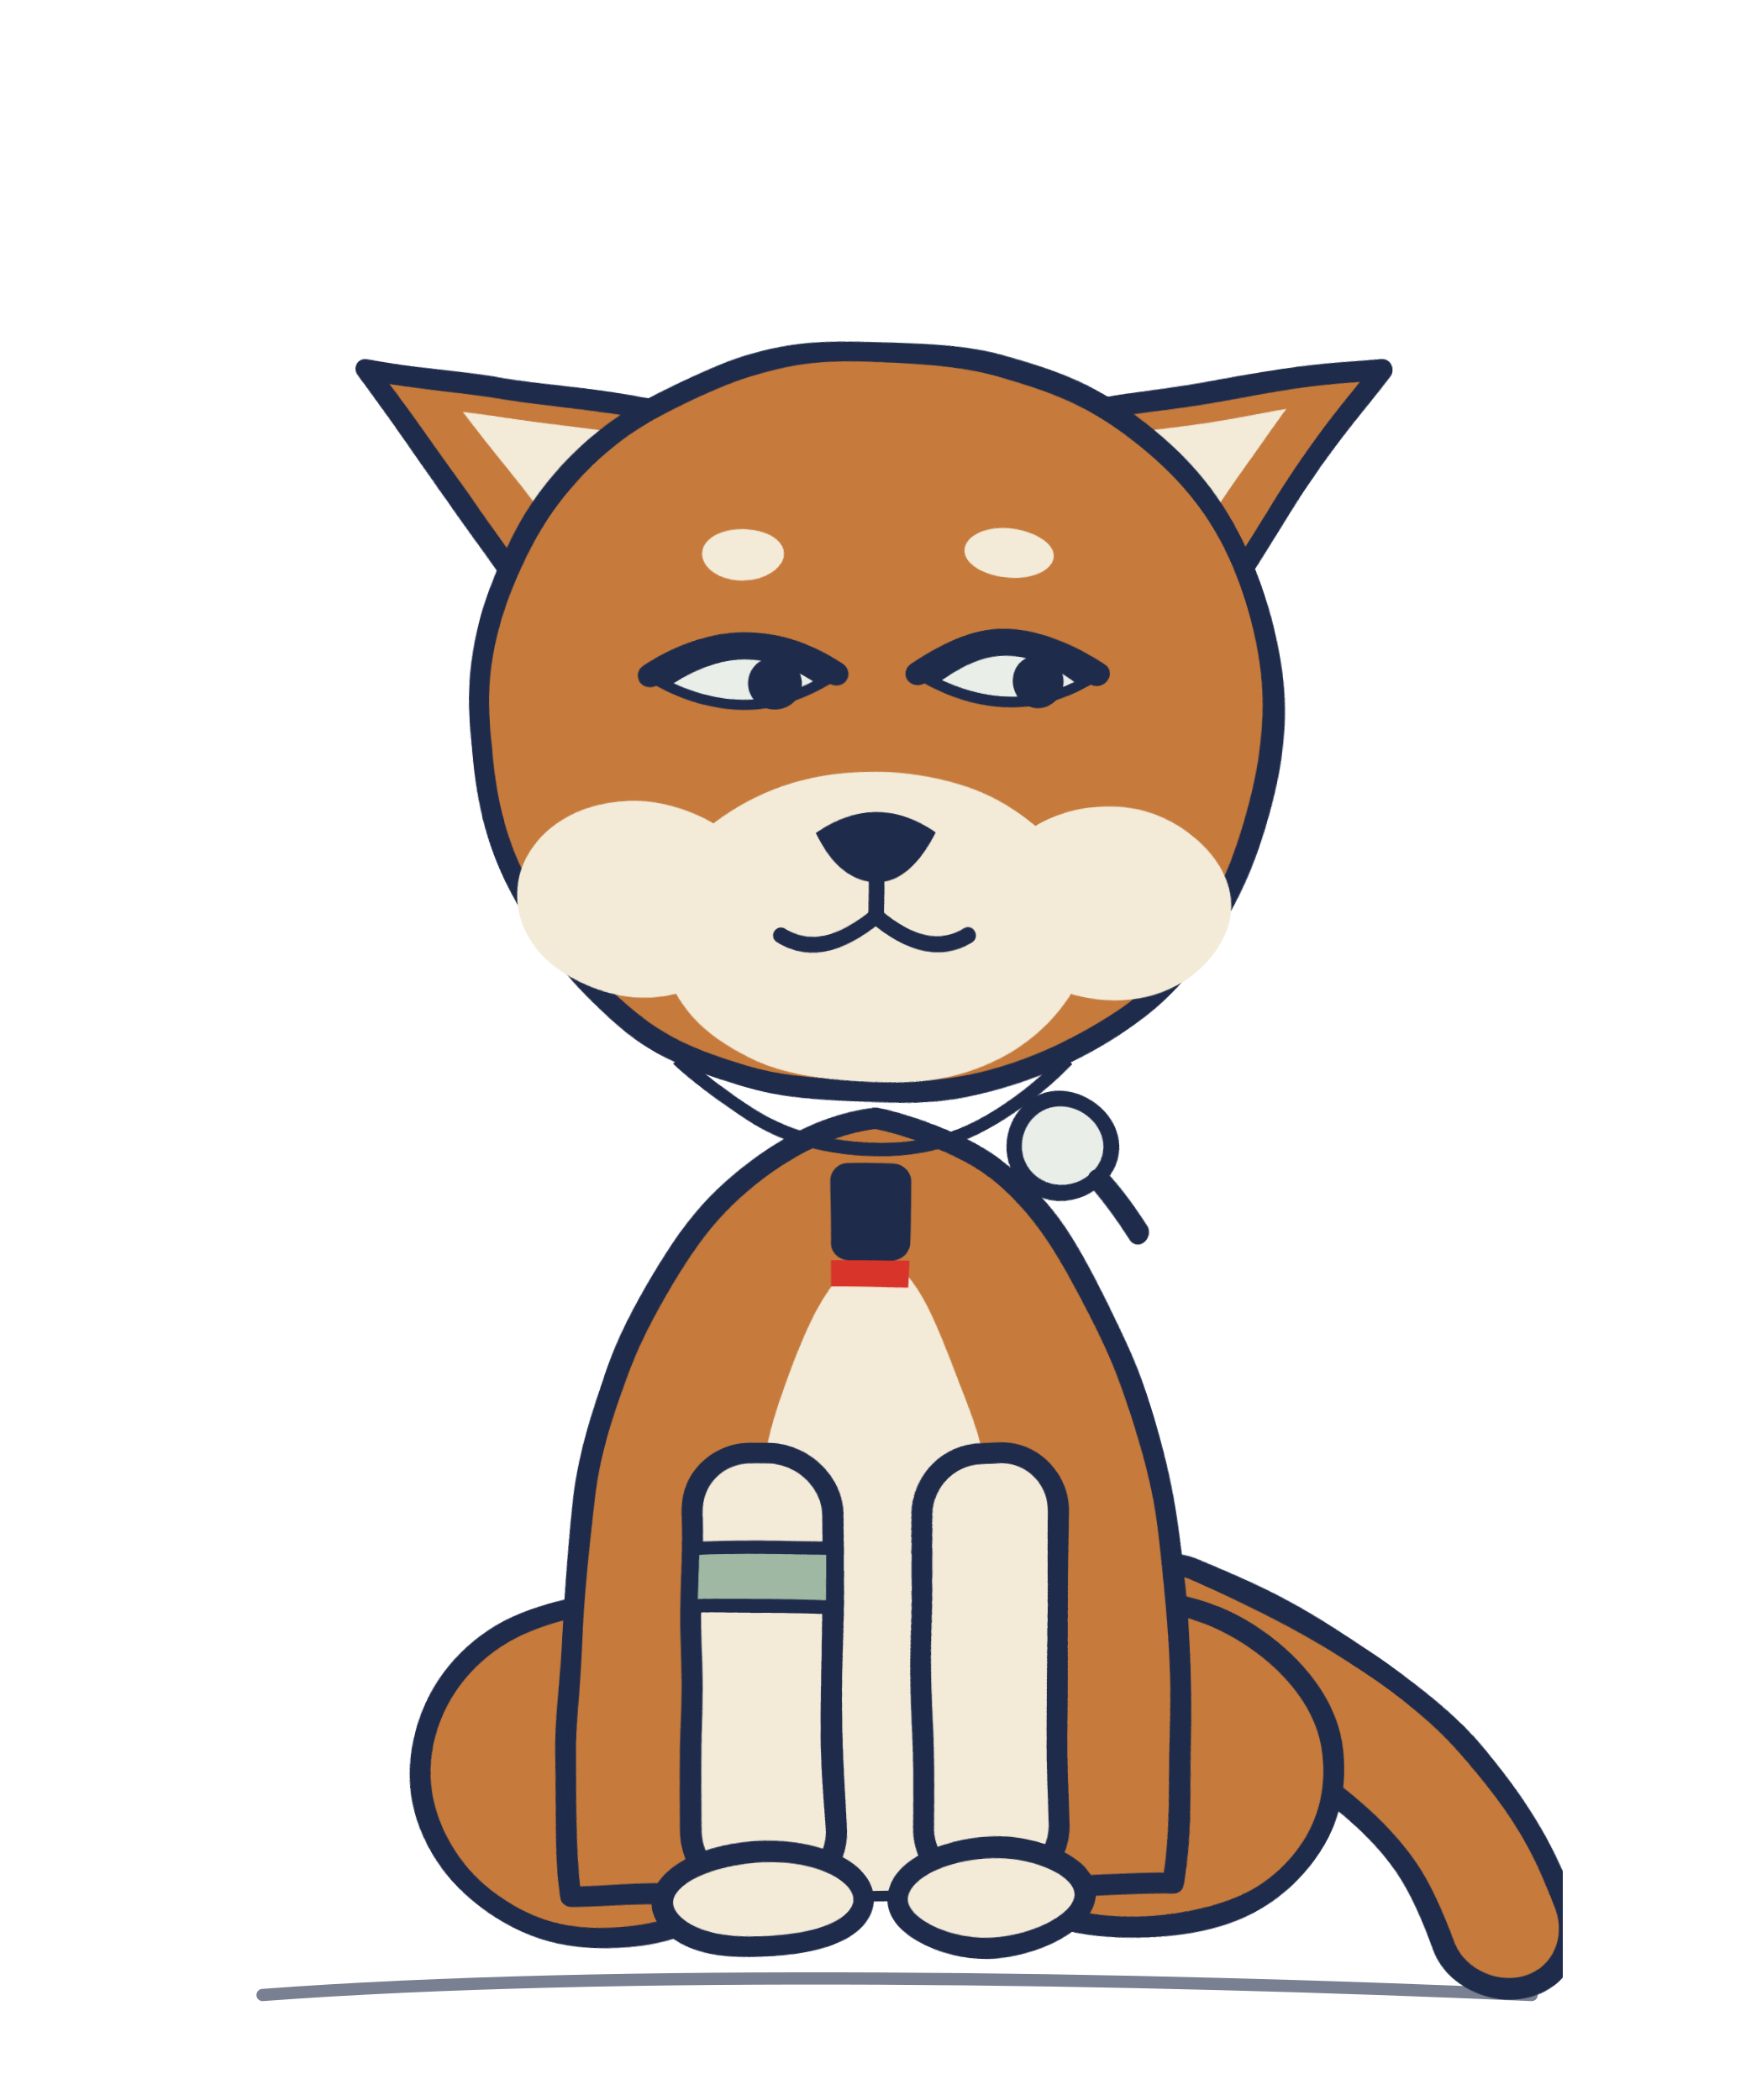
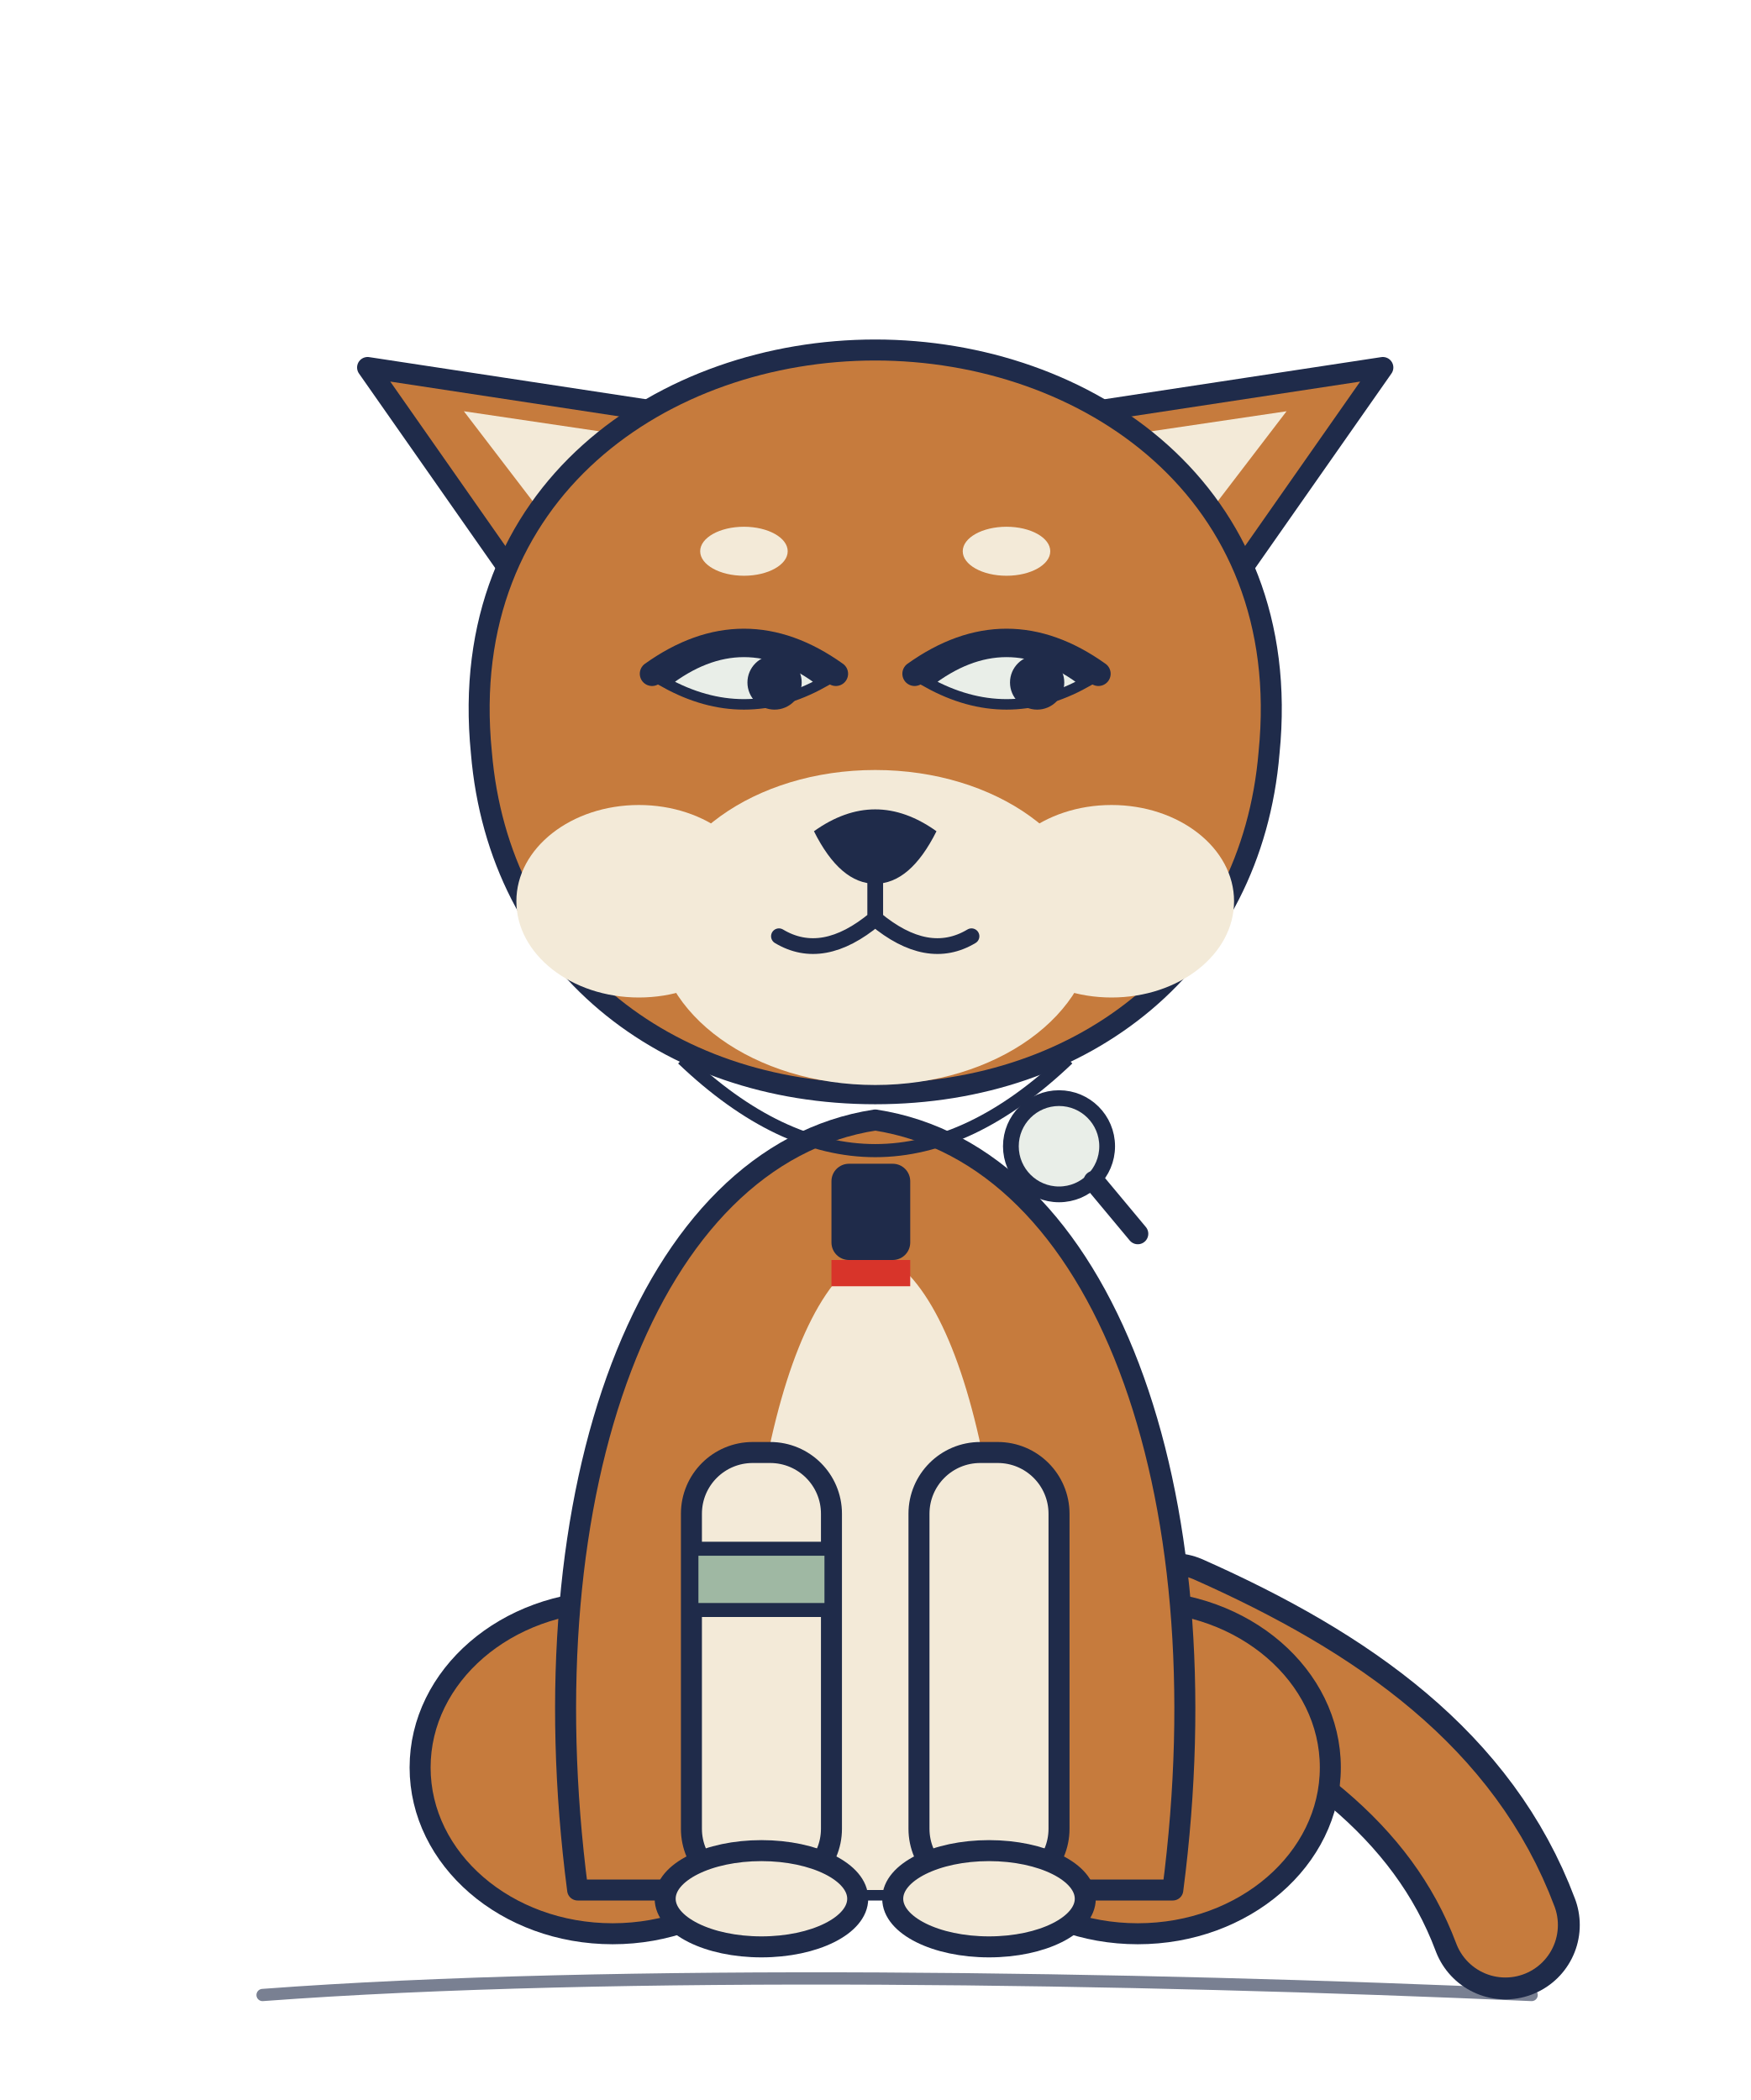
<svg xmlns="http://www.w3.org/2000/svg" viewBox="0 0 200 240" aria-hidden="true" focusable="false">
-   <defs>
-     <filter id="_R_0_-brush" x="-5%" y="-5%" width="110%" height="110%">
-       <feTurbulence type="fractalNoise" baseFrequency="0.035" numOctaves="2" seed="4" result="wobble" />
-       <feDisplacementMap in="SourceGraphic" in2="wobble" scale="2.2" xChannelSelector="R" yChannelSelector="G" />
-     </filter>
-   </defs>
  <path d="M30 228 C70 225 130 226 175 228" fill="none" stroke="#1f2b4a" stroke-width="1.4" stroke-linecap="round" opacity="0.6" />
-   <g filter="url(#_R_0_-brush)">
+   <g>
    <g fill="none" stroke-linecap="round" stroke-linejoin="round">
      <path d="M134 186 C152 194 166 204 172 220" stroke="#1f2b4a" stroke-width="17" />
      <path d="M134 186 C152 194 166 204 172 220" stroke="#c67b3d" stroke-width="12" />
    </g>
    <ellipse cx="70" cy="202" rx="22" ry="19" fill="#c67b3d" stroke="#1f2b4a" stroke-width="2.4" stroke-linejoin="round" stroke-linecap="round" />
    <ellipse cx="130" cy="202" rx="22" ry="19" fill="#c67b3d" stroke="#1f2b4a" stroke-width="2.4" stroke-linejoin="round" stroke-linecap="round" />
    <path d="M66 216 C60 170 74 132 100 128 C126 132 140 170 134 216 Z" fill="#c67b3d" stroke="#1f2b4a" stroke-width="2.4" stroke-linejoin="round" stroke-linecap="round" />
    <path d="M85 216 C83 178 89 147 100 143 C111 147 117 178 115 216 Z" fill="#f3ead8" />
    <rect x="79" y="166" width="16" height="50" rx="7" fill="#f3ead8" stroke="#1f2b4a" stroke-width="2.4" stroke-linejoin="round" stroke-linecap="round" />
    <rect x="79" y="177" width="16" height="7" fill="#9fb8a3" stroke="#1f2b4a" stroke-width="1.6" stroke-linejoin="round" stroke-linecap="round" />
    <ellipse cx="87" cy="217" rx="11" ry="5.5" fill="#f3ead8" stroke="#1f2b4a" stroke-width="2.4" stroke-linejoin="round" stroke-linecap="round" />
    <rect x="105" y="166" width="16" height="50" rx="7" fill="#f3ead8" stroke="#1f2b4a" stroke-width="2.4" stroke-linejoin="round" stroke-linecap="round" />
    <ellipse cx="113" cy="217" rx="11" ry="5.5" fill="#f3ead8" stroke="#1f2b4a" stroke-width="2.4" stroke-linejoin="round" stroke-linecap="round" />
    <path d="M78 121 Q100 142 122 121" fill="none" stroke="#1f2b4a" stroke-width="1.5" />
    <g>
      <rect x="95" y="133" width="9" height="11" rx="2" fill="#1f2b4a" />
      <rect x="95" y="144" width="9" height="3" fill="#d8342a" />
    </g>
    <circle cx="121" cy="131" r="5.5" fill="#e9eee8" stroke="#1f2b4a" stroke-width="1.8" />
    <path d="M125 135 L130 141" stroke="#1f2b4a" stroke-width="2.4" stroke-linecap="round" />
    <g stroke="#1f2b4a" stroke-width="2.4" stroke-linejoin="round" stroke-linecap="round">
      <path d="M63 72 L42 42 L88 49 Z" fill="#c67b3d" />
      <path d="M137 72 L158 42 L112 49 Z" fill="#c67b3d" />
      <path d="M66 64 L53 47 L80 51 Z" fill="#f3ead8" stroke="none" />
      <path d="M134 64 L147 47 L120 51 Z" fill="#f3ead8" stroke="none" />
    </g>
    <path d="M55 86 C52 56 76 40 100 40 C124 40 148 56 145 86 C143 110 124 125 100 125 C76 125 57 110 55 86 Z" fill="#c67b3d" stroke="#1f2b4a" stroke-width="2.4" stroke-linejoin="round" stroke-linecap="round" />
    <g>
      <ellipse cx="73" cy="103" rx="14" ry="11" fill="#f3ead8" />
      <ellipse cx="127" cy="103" rx="14" ry="11" fill="#f3ead8" />
      <ellipse cx="100" cy="106" rx="25" ry="18" fill="#f3ead8" />
      <ellipse cx="85" cy="63" rx="5" ry="2.8" fill="#f3ead8" />
      <ellipse cx="115" cy="63" rx="5" ry="2.8" fill="#f3ead8" />
      <path d="M76 78 Q85 71 94 78 Q85 83 76 78 Z" fill="#e9eee8" stroke="#1f2b4a" stroke-width="1.2" />
      <path d="M106 78 Q115 71 124 78 Q115 83 106 78 Z" fill="#e9eee8" stroke="#1f2b4a" stroke-width="1.2" />
      <circle cx="88.5" cy="78" r="3.1" fill="#1f2b4a" />
      <circle cx="118.5" cy="78" r="3.1" fill="#1f2b4a" />
      <path d="M74.5 77 Q85 69.5 95.5 77" fill="none" stroke="#1f2b4a" stroke-width="2.8" stroke-linecap="round" />
      <path d="M104.5 77 Q115 69.5 125.5 77" fill="none" stroke="#1f2b4a" stroke-width="2.8" stroke-linecap="round" />
      <path d="M93 95 Q100 90 107 95 Q104 101 100 101 Q96 101 93 95 Z" fill="#1f2b4a" />
      <path d="M100 100 L100 105 M100 105 Q94 110 89 107 M100 105 Q106 110 111 107" fill="none" stroke="#1f2b4a" stroke-width="1.8" stroke-linejoin="round" stroke-linecap="round" />
    </g>
  </g>
</svg>
